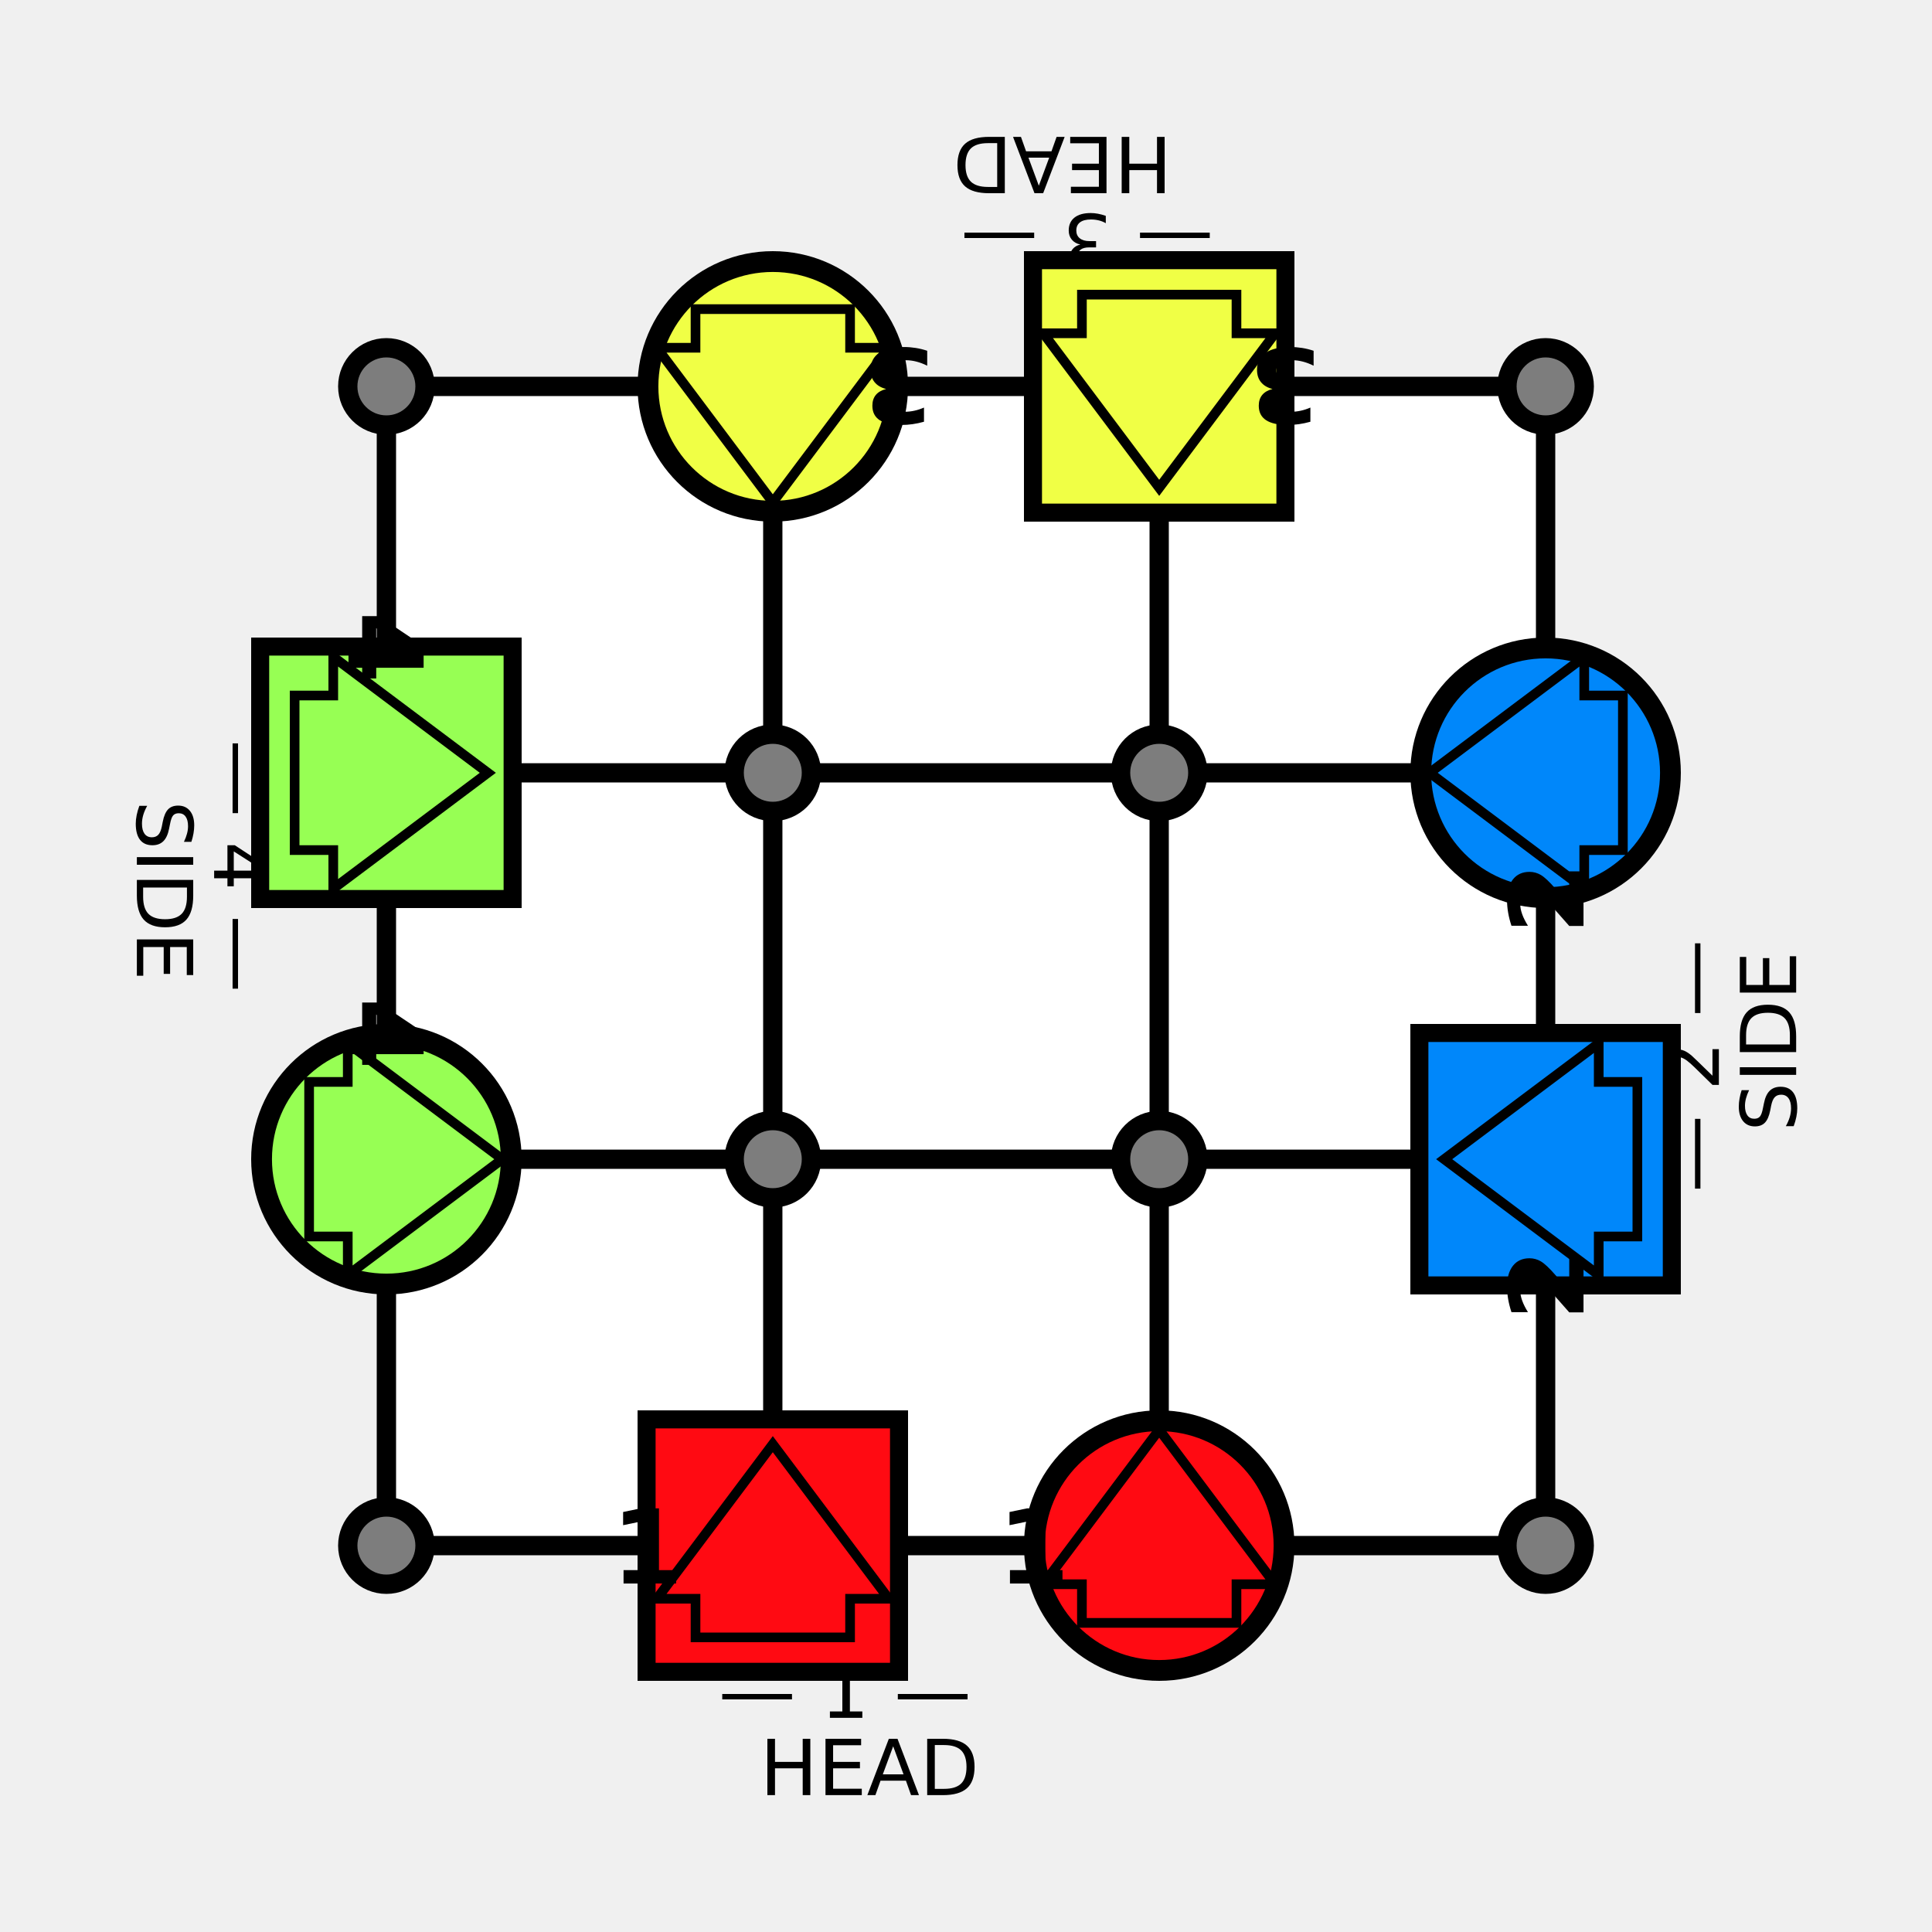
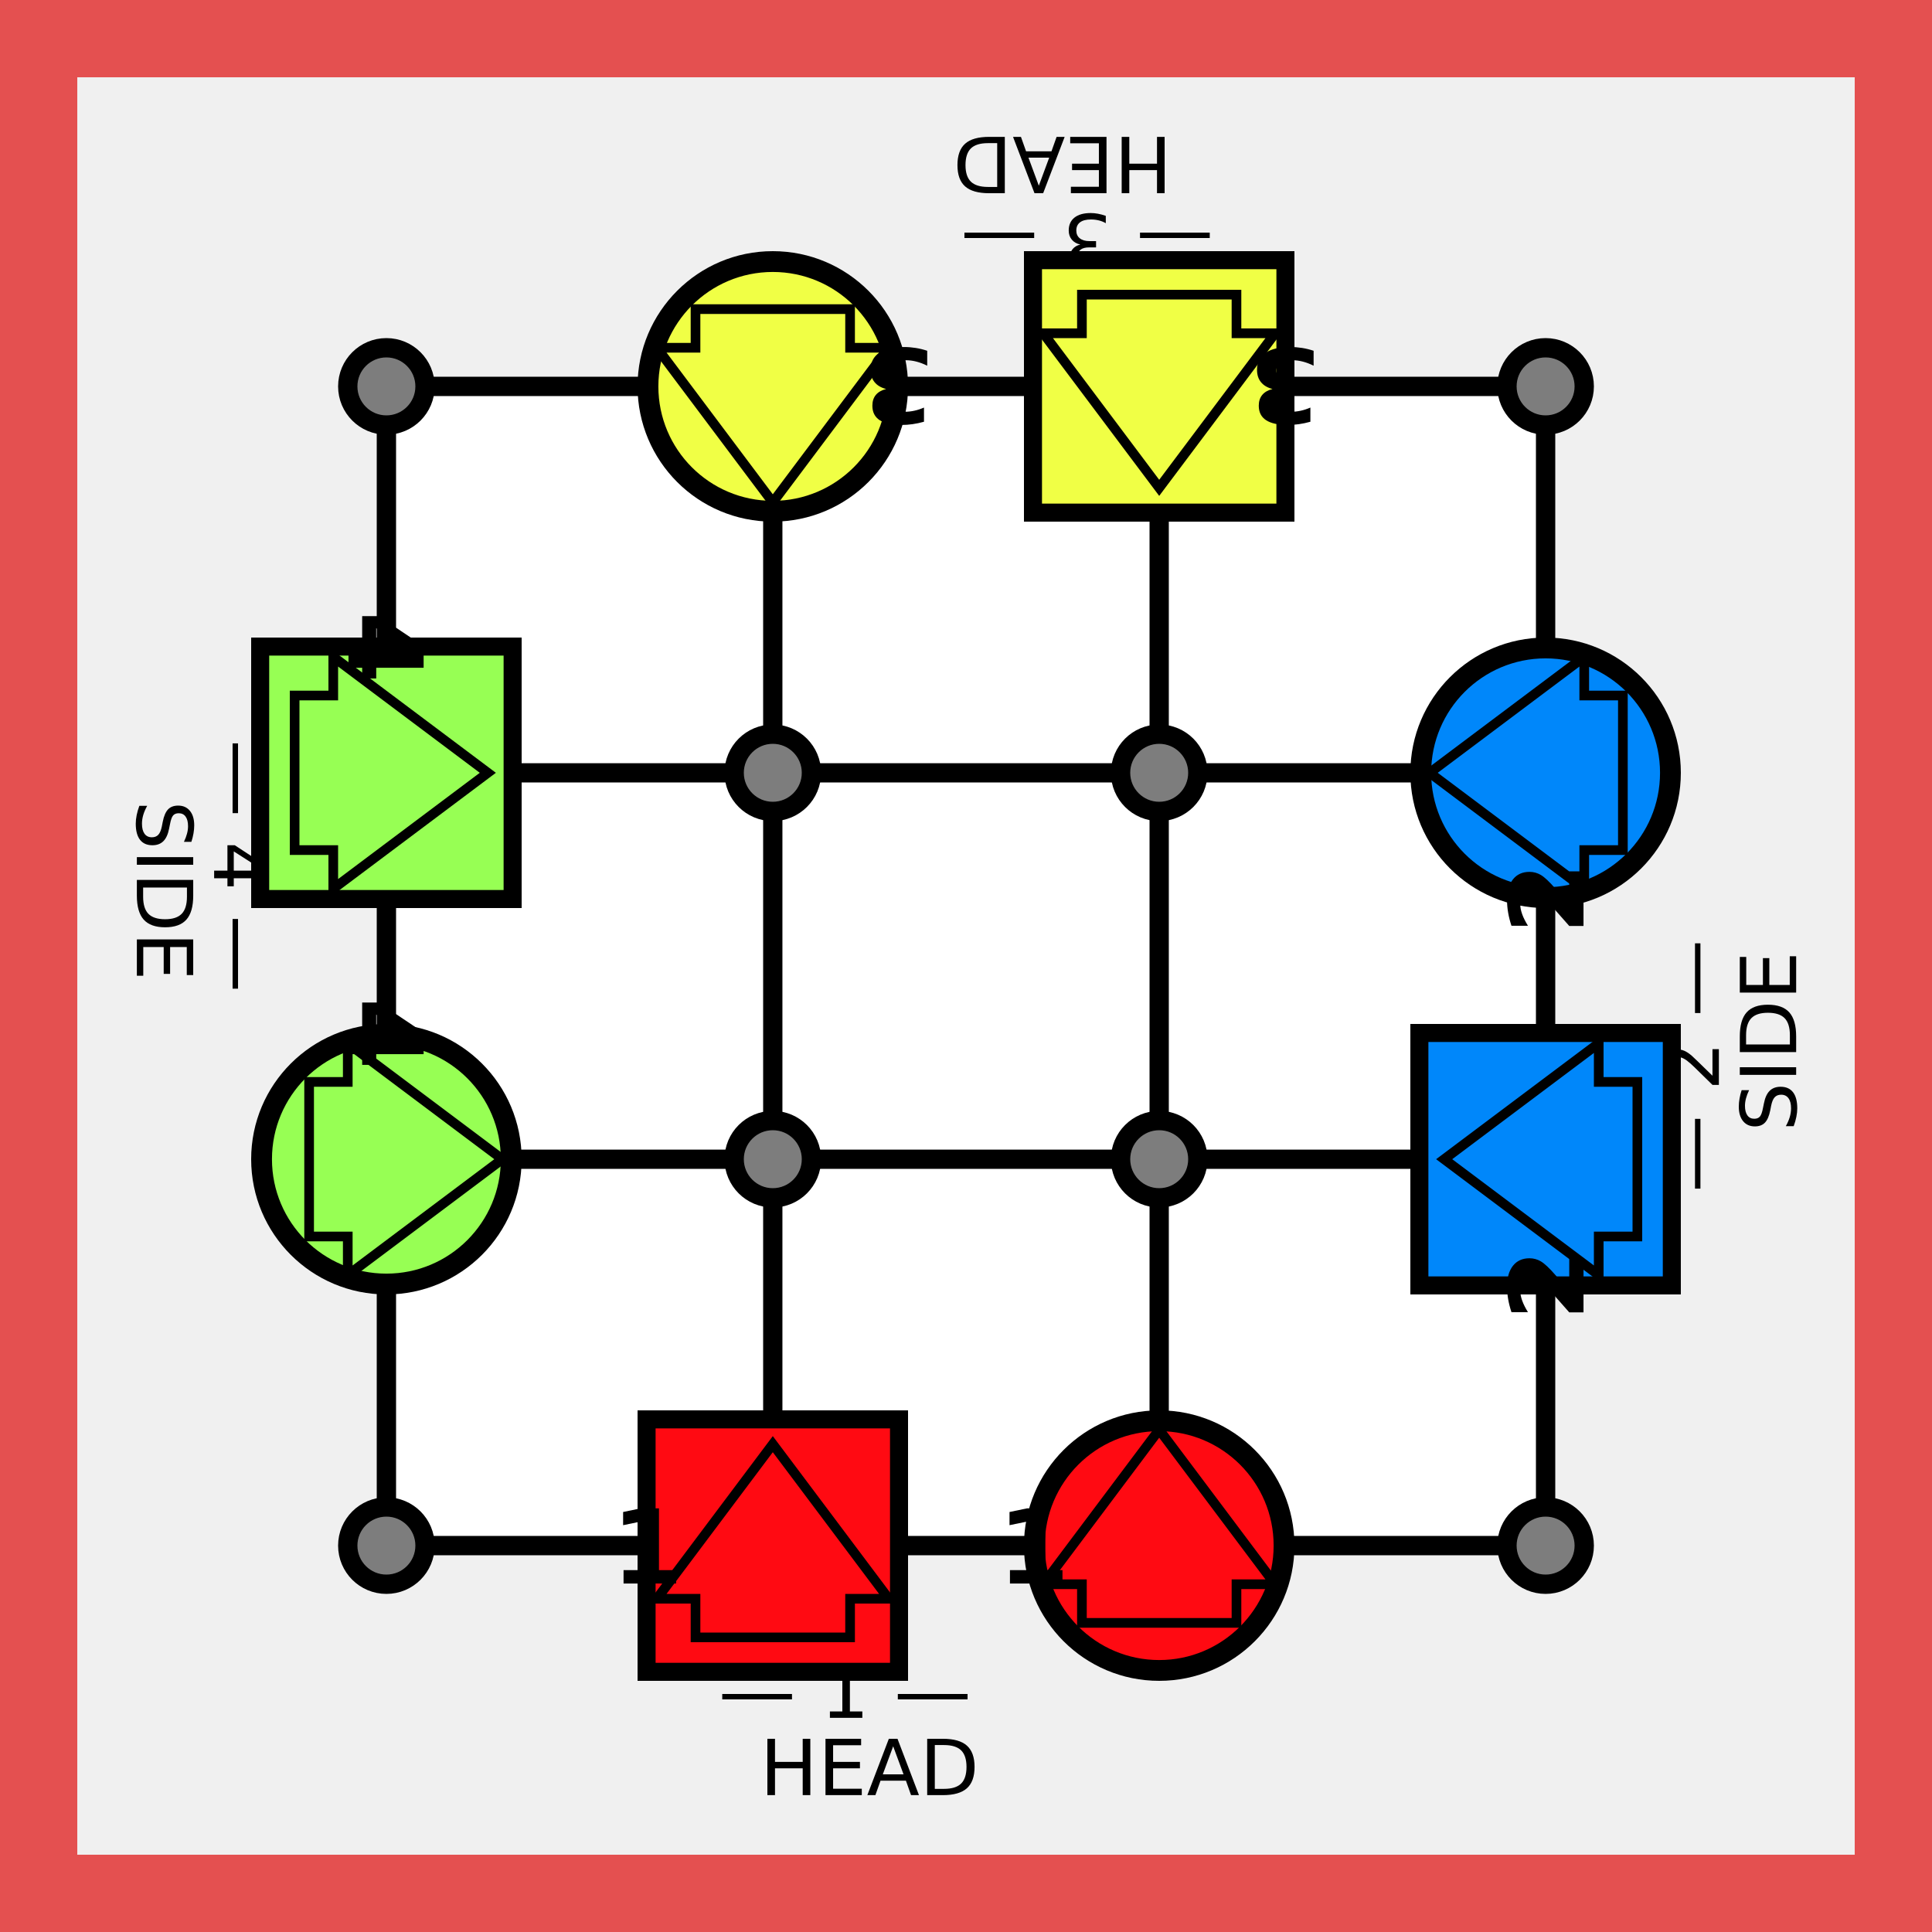
<svg xmlns="http://www.w3.org/2000/svg" width="900" height="900" id="svg2" version="1.0">
  <defs id="defs4">
    <marker orient="auto" refY="0" refX="0" id="Arrow1Lstart" style="overflow:visible">
      <path id="path3877" d="M 0,0 L 5,-5 L -12.5,0 L 5,5 L 0,0 z " style="fill-rule:evenodd;stroke:black;stroke-width:1pt;marker-start:none" transform="matrix(0.8,0,0,0.8,10,0)" />
    </marker>
  </defs>
+   <g id="layer1" style="display:inline">
+     <path style="fill:#df0000;fill-opacity:0.665;fill-rule:evenodd;stroke:none;stroke-width:4.5;stroke-linecap:square;stroke-linejoin:miter;stroke-miterlimit:4;stroke-dasharray:none;stroke-dashoffset:0;stroke-opacity:1;display:inline" d="M 0 0 L 0 900 L 900 900 L 900 0 L 0 0 z M 36 36 L 864 36 L 864 864 L 36 864 L 36 36 z " id="rect1948" />
+   </g>
  <g id="layer3" style="display:inline">
    <g id="g8510">
      <g transform="translate(90,90)" id="g5666">
        <rect style="fill:white;fill-opacity:1;fill-rule:evenodd;stroke:black;stroke-width:9;stroke-linecap:square;stroke-linejoin:miter;stroke-miterlimit:4;stroke-dasharray:none;stroke-dashoffset:0;stroke-opacity:1" id="rect1922" width="540" height="540" x="90" y="90" />
        <path style="fill:none;fill-opacity:0.75;fill-rule:evenodd;stroke:black;stroke-width:8.981;stroke-linecap:square;stroke-linejoin:miter;marker-start:none;stroke-miterlimit:4;stroke-dasharray:none;stroke-opacity:1" d="M 269.99,94.481 L 269.99,625.519" id="path2811" />
        <path style="fill:none;fill-opacity:0.75;fill-rule:evenodd;stroke:black;stroke-width:8.981;stroke-linecap:square;stroke-linejoin:miter;marker-start:none;stroke-miterlimit:4;stroke-dasharray:none;stroke-opacity:1" d="M 449.99,94.48 L 449.99,625.519" id="path2813" />
        <path style="fill:none;fill-opacity:0.75;fill-rule:evenodd;stroke:black;stroke-width:8.963;stroke-linecap:square;stroke-linejoin:miter;marker-start:none;stroke-miterlimit:4;stroke-dasharray:none;stroke-opacity:1" d="M 94.481,270.019 L 625.519,270.019" id="path2815" />
        <path style="fill:none;fill-opacity:0.75;fill-rule:evenodd;stroke:black;stroke-width:8.964;stroke-linecap:square;stroke-linejoin:miter;marker-start:none;stroke-miterlimit:4;stroke-dasharray:none;stroke-opacity:1" d="M 94.483,450.018 L 625.517,450.018" id="path2817" />
      </g>
      <g transform="translate(90,90)" style="fill:#7d7d7d;fill-opacity:1" id="g6590">
        <path style="fill:#7d7d7d;fill-opacity:1;fill-rule:evenodd;stroke:black;stroke-width:9;stroke-linecap:square;stroke-linejoin:miter;stroke-miterlimit:4;stroke-dasharray:none;stroke-dashoffset:0;stroke-opacity:1" id="path5673" d="M 288 270 A 18 18 0 1 1  252,270 A 18 18 0 1 1  288 270 z" />
        <path style="fill:#7d7d7d;fill-opacity:1;fill-rule:evenodd;stroke:black;stroke-width:9;stroke-linecap:square;stroke-linejoin:miter;stroke-miterlimit:4;stroke-dasharray:none;stroke-dashoffset:0;stroke-opacity:1" id="path6560" d="M 288 270 A 18 18 0 1 1  252,270 A 18 18 0 1 1  288 270 z" transform="translate(180,0)" />
        <path style="fill:#7d7d7d;fill-opacity:1;fill-rule:evenodd;stroke:black;stroke-width:9;stroke-linecap:square;stroke-linejoin:miter;stroke-miterlimit:4;stroke-dasharray:none;stroke-dashoffset:0;stroke-opacity:1" id="path6562" d="M 288 270 A 18 18 0 1 1  252,270 A 18 18 0 1 1  288 270 z" transform="translate(180,180)" />
        <path style="fill:#7d7d7d;fill-opacity:1;fill-rule:evenodd;stroke:black;stroke-width:9;stroke-linecap:square;stroke-linejoin:miter;stroke-miterlimit:4;stroke-dasharray:none;stroke-dashoffset:0;stroke-opacity:1" id="path6564" d="M 288 270 A 18 18 0 1 1  252,270 A 18 18 0 1 1  288 270 z" transform="translate(0,180)" />
        <path style="fill:#7d7d7d;fill-opacity:1;fill-rule:evenodd;stroke:black;stroke-width:9;stroke-linecap:square;stroke-linejoin:miter;stroke-miterlimit:4;stroke-dasharray:none;stroke-dashoffset:0;stroke-opacity:1" id="path6566" d="M 288 270 A 18 18 0 1 1  252,270 A 18 18 0 1 1  288 270 z" transform="translate(0,360)" />
        <path style="fill:#7d7d7d;fill-opacity:1;fill-rule:evenodd;stroke:black;stroke-width:9;stroke-linecap:square;stroke-linejoin:miter;stroke-miterlimit:4;stroke-dasharray:none;stroke-dashoffset:0;stroke-opacity:1" id="path6568" d="M 288 270 A 18 18 0 1 1  252,270 A 18 18 0 1 1  288 270 z" transform="translate(180,360)" />
        <path style="fill:#7d7d7d;fill-opacity:1;fill-rule:evenodd;stroke:black;stroke-width:9;stroke-linecap:square;stroke-linejoin:miter;stroke-miterlimit:4;stroke-dasharray:none;stroke-dashoffset:0;stroke-opacity:1" id="path6570" d="M 288 270 A 18 18 0 1 1  252,270 A 18 18 0 1 1  288 270 z" transform="translate(180,-180)" />
        <path style="fill:#7d7d7d;fill-opacity:1;fill-rule:evenodd;stroke:black;stroke-width:9;stroke-linecap:square;stroke-linejoin:miter;stroke-miterlimit:4;stroke-dasharray:none;stroke-dashoffset:0;stroke-opacity:1" id="path6572" d="M 288 270 A 18 18 0 1 1  252,270 A 18 18 0 1 1  288 270 z" transform="translate(0,-180)" />
        <path style="fill:#7d7d7d;fill-opacity:1;fill-rule:evenodd;stroke:black;stroke-width:9;stroke-linecap:square;stroke-linejoin:miter;stroke-miterlimit:4;stroke-dasharray:none;stroke-dashoffset:0;stroke-opacity:1" id="path6574" d="M 288 270 A 18 18 0 1 1  252,270 A 18 18 0 1 1  288 270 z" transform="translate(-180,180)" />
        <path style="fill:#7d7d7d;fill-opacity:1;fill-rule:evenodd;stroke:black;stroke-width:9;stroke-linecap:square;stroke-linejoin:miter;stroke-miterlimit:4;stroke-dasharray:none;stroke-dashoffset:0;stroke-opacity:1" id="path6576" d="M 288 270 A 18 18 0 1 1  252,270 A 18 18 0 1 1  288 270 z" transform="translate(-180,360)" />
        <path style="fill:#7d7d7d;fill-opacity:1;fill-rule:evenodd;stroke:black;stroke-width:9;stroke-linecap:square;stroke-linejoin:miter;stroke-miterlimit:4;stroke-dasharray:none;stroke-dashoffset:0;stroke-opacity:1" id="path6578" d="M 288 270 A 18 18 0 1 1  252,270 A 18 18 0 1 1  288 270 z" transform="translate(-180,0)" />
        <path style="fill:#7d7d7d;fill-opacity:1;fill-rule:evenodd;stroke:black;stroke-width:9;stroke-linecap:square;stroke-linejoin:miter;stroke-miterlimit:4;stroke-dasharray:none;stroke-dashoffset:0;stroke-opacity:1" id="path6580" d="M 288 270 A 18 18 0 1 1  252,270 A 18 18 0 1 1  288 270 z" transform="translate(360,0)" />
        <path style="fill:#7d7d7d;fill-opacity:1;fill-rule:evenodd;stroke:black;stroke-width:9;stroke-linecap:square;stroke-linejoin:miter;stroke-miterlimit:4;stroke-dasharray:none;stroke-dashoffset:0;stroke-opacity:1" id="path6582" d="M 288 270 A 18 18 0 1 1  252,270 A 18 18 0 1 1  288 270 z" transform="translate(360,180)" />
        <path style="fill:#7d7d7d;fill-opacity:1;fill-rule:evenodd;stroke:black;stroke-width:9;stroke-linecap:square;stroke-linejoin:miter;stroke-miterlimit:4;stroke-dasharray:none;stroke-dashoffset:0;stroke-opacity:1" id="path6584" d="M 288 270 A 18 18 0 1 1  252,270 A 18 18 0 1 1  288 270 z" transform="translate(360,360)" />
        <path style="fill:#7d7d7d;fill-opacity:1;fill-rule:evenodd;stroke:black;stroke-width:9;stroke-linecap:square;stroke-linejoin:miter;stroke-miterlimit:4;stroke-dasharray:none;stroke-dashoffset:0;stroke-opacity:1" id="path6586" d="M 288 270 A 18 18 0 1 1  252,270 A 18 18 0 1 1  288 270 z" transform="translate(-180,-180)" />
        <path style="fill:#7d7d7d;fill-opacity:1;fill-rule:evenodd;stroke:black;stroke-width:9;stroke-linecap:square;stroke-linejoin:miter;stroke-miterlimit:4;stroke-dasharray:none;stroke-dashoffset:0;stroke-opacity:1" id="path6588" d="M 288 270 A 18 18 0 1 1  252,270 A 18 18 0 1 1  288 270 z" transform="translate(360,-180)" />
      </g>
      <text id="text7493" y="800.244" x="445.078" style="font-size:36px;font-style:normal;font-variant:normal;font-weight:normal;font-stretch:normal;text-align:center;line-height:100%;writing-mode:lr-tb;text-anchor:middle;fill:black;fill-opacity:1;stroke:none;stroke-width:1px;stroke-linecap:butt;stroke-linejoin:miter;stroke-opacity:1;font-family:Bitstream Vera Sans" xml:space="preserve">
        <tspan y="800.244" x="445.078" id="tspan7505">— 1 —</tspan>
        <tspan y="836.244" x="445.078" id="tspan7507">HEAD</tspan>
      </text>
      <text transform="scale(-1,-1)" id="text7509" y="-99.756" x="-454.922" style="font-size:36px;font-style:normal;font-variant:normal;font-weight:normal;font-stretch:normal;text-align:center;line-height:100%;writing-mode:lr-tb;text-anchor:middle;fill:black;fill-opacity:1;stroke:none;stroke-width:1px;stroke-linecap:butt;stroke-linejoin:miter;stroke-opacity:1;font-family:Bitstream Vera Sans" xml:space="preserve">
        <tspan id="tspan7515" y="-99.756" x="-454.922">— 3 —</tspan>
        <tspan y="-63.756" x="-454.922" id="tspan7513">HEAD</tspan>
      </text>
      <text transform="matrix(0,-1,1,0,0,0)" id="text7519" y="800.719" x="-445.078" style="font-size:36px;font-style:normal;font-variant:normal;font-weight:normal;font-stretch:normal;text-align:center;line-height:100%;writing-mode:lr-tb;text-anchor:middle;fill:black;fill-opacity:1;stroke:none;stroke-width:1px;stroke-linecap:butt;stroke-linejoin:miter;stroke-opacity:1;font-family:Bitstream Vera Sans" xml:space="preserve">
        <tspan y="800.719" x="-445.078" id="tspan7521">— 2 —</tspan>
        <tspan y="836.719" x="-445.078" id="tspan7523">SIDE</tspan>
      </text>
      <text transform="matrix(0,1,-1,0,0,0)" id="text7525" y="-99.756" x="454.922" style="font-size:36px;font-style:normal;font-variant:normal;font-weight:normal;font-stretch:normal;text-align:center;line-height:100%;writing-mode:lr-tb;text-anchor:middle;fill:black;fill-opacity:1;stroke:none;stroke-width:1px;stroke-linecap:butt;stroke-linejoin:miter;stroke-opacity:1;font-family:Bitstream Vera Sans" xml:space="preserve">
        <tspan y="-99.756" x="454.922" id="tspan7527">— 4 —</tspan>
        <tspan y="-63.756" x="454.922" id="tspan7529">SIDE</tspan>
      </text>
    </g>
  </g>
  <g id="layer2" style="display:inline">
    <g id="g13214">
      <rect y="661.2" x="301.2" height="117.6" width="117.6" id="rect9508" style="fill:#ff0a12;fill-opacity:1;fill-rule:evenodd;stroke:black;stroke-width:8.4;stroke-linecap:square;stroke-linejoin:miter;stroke-miterlimit:4;stroke-dasharray:none;stroke-dashoffset:0;stroke-opacity:1" />
      <path id="path12218" d="M 360,672.75 L 306,744.75 L 324,744.75 L 324,762.75 L 396,762.75 L 396,744.75 L 414,744.75 L 360,672.75 z " style="fill:none;fill-opacity:0.75;fill-rule:evenodd;stroke:black;stroke-width:4.5;stroke-linecap:butt;stroke-linejoin:miter;stroke-miterlimit:4;stroke-dasharray:none;stroke-opacity:1" />
      <text id="text12220" y="737.66" x="360.041" style="font-size:48px;font-style:normal;font-variant:normal;font-weight:bold;font-stretch:normal;text-align:center;line-height:125%;writing-mode:lr-tb;text-anchor:middle;fill:black;fill-opacity:1;stroke:none;stroke-width:1px;stroke-linecap:butt;stroke-linejoin:miter;stroke-opacity:1;font-family:Bitstream Vera Sans" xml:space="preserve">
        <tspan y="737.66" x="360.041" id="tspan12222">1</tspan>
      </text>
    </g>
    <g id="g13220">
      <path transform="matrix(1.076924,0,0,1.076923,-99.69286,-113.5384)" d="M 648 774 A 54 54 0 1 1  540,774 A 54 54 0 1 1  648 774 z" id="path8621" style="fill:#ff0a12;fill-opacity:1;fill-rule:evenodd;stroke:black;stroke-width:9;stroke-linecap:round;stroke-linejoin:round;stroke-miterlimit:4;stroke-dasharray:none;stroke-dashoffset:0;stroke-opacity:1" />
      <path id="path11329" d="M 540,666 L 486,738 L 504,738 L 504,756 L 576,756 L 576,738 L 594,738 L 540,666 z " style="fill:none;fill-opacity:0.75;fill-rule:evenodd;stroke:black;stroke-width:4.5;stroke-linecap:butt;stroke-linejoin:miter;stroke-miterlimit:4;stroke-dasharray:none;stroke-opacity:1" />
      <text id="text13113" y="737.66" x="540.041" style="font-size:48px;font-style:normal;font-variant:normal;font-weight:bold;font-stretch:normal;text-align:center;line-height:125%;writing-mode:lr-tb;text-anchor:middle;fill:black;fill-opacity:1;stroke:none;stroke-width:1px;stroke-linecap:butt;stroke-linejoin:miter;stroke-opacity:1;font-family:Bitstream Vera Sans" xml:space="preserve">
        <tspan y="737.66" x="540.041" id="tspan13115">1</tspan>
      </text>
    </g>
    <g id="g13238">
      <rect transform="scale(-1,1)" y="121.2" x="-598.8" height="117.6" width="117.6" id="rect10403" style="fill:#f0ff45;fill-opacity:1;fill-rule:evenodd;stroke:black;stroke-width:8.4;stroke-linecap:square;stroke-linejoin:miter;stroke-miterlimit:4;stroke-dasharray:none;stroke-dashoffset:0;stroke-opacity:1" />
      <path id="path13132" d="M 540,227.25 L 594,155.25 L 576,155.25 L 576,137.25 L 504,137.25 L 504,155.25 L 486,155.25 L 540,227.25 z " style="fill:none;fill-opacity:0.75;fill-rule:evenodd;stroke:black;stroke-width:4.5;stroke-linecap:butt;stroke-linejoin:miter;stroke-miterlimit:4;stroke-dasharray:none;stroke-opacity:1" />
      <text transform="scale(-1,-1)" id="text13134" y="-162.34" x="-539.959" style="font-size:48px;font-style:normal;font-variant:normal;font-weight:bold;font-stretch:normal;text-align:center;line-height:125%;writing-mode:lr-tb;text-anchor:middle;fill:black;fill-opacity:1;stroke:none;stroke-width:1px;stroke-linecap:butt;stroke-linejoin:miter;stroke-opacity:1;font-family:Bitstream Vera Sans" xml:space="preserve">
        <tspan y="-162.34" x="-539.959" id="tspan13206">3</tspan>
      </text>
    </g>
    <g id="g13244">
      <path transform="matrix(-1.076924,0,0,1.076923,999.6929,-653.5384)" d="M 648 774 A 54 54 0 1 1  540,774 A 54 54 0 1 1  648 774 z" id="path10401" style="fill:#f0ff45;fill-opacity:1;fill-rule:evenodd;stroke:black;stroke-width:9;stroke-linecap:round;stroke-linejoin:round;stroke-miterlimit:4;stroke-dasharray:none;stroke-dashoffset:0;stroke-opacity:1" />
      <path id="path13130" d="M 360,234 L 414,162 L 396,162 L 396,144 L 324,144 L 324,162 L 306,162 L 360,234 z " style="fill:none;fill-opacity:0.75;fill-rule:evenodd;stroke:black;stroke-width:4.5;stroke-linecap:butt;stroke-linejoin:miter;stroke-miterlimit:4;stroke-dasharray:none;stroke-opacity:1" />
      <text transform="scale(-1,-1)" id="text13138" y="-162.34" x="-359.959" style="font-size:48px;font-style:normal;font-variant:normal;font-weight:bold;font-stretch:normal;text-align:center;line-height:125%;writing-mode:lr-tb;text-anchor:middle;fill:black;fill-opacity:1;stroke:none;stroke-width:1px;stroke-linecap:butt;stroke-linejoin:miter;stroke-opacity:1;font-family:Bitstream Vera Sans" xml:space="preserve">
        <tspan y="-162.34" x="-359.959" id="tspan13208">3</tspan>
      </text>
    </g>
    <g id="g13250">
      <rect transform="matrix(0,1,-1,0,0,0)" y="-238.8" x="301.2" height="117.6" width="117.6" id="rect10409" style="fill:#97ff54;fill-opacity:1;fill-rule:evenodd;stroke:black;stroke-width:8.4;stroke-linecap:square;stroke-linejoin:miter;stroke-miterlimit:4;stroke-dasharray:none;stroke-dashoffset:0;stroke-opacity:1" />
      <path id="path13148" d="M 227.25,360 L 155.25,306 L 155.25,324 L 137.25,324 L 137.25,396 L 155.25,396 L 155.25,414 L 227.25,360 z " style="fill:none;fill-opacity:0.75;fill-rule:evenodd;stroke:black;stroke-width:4.5;stroke-linecap:butt;stroke-linejoin:miter;stroke-miterlimit:4;stroke-dasharray:none;stroke-opacity:1" />
      <text transform="matrix(0,1,-1,0,0,0)" id="text13150" y="-162.34" x="360.041" style="font-size:48px;font-style:normal;font-variant:normal;font-weight:bold;font-stretch:normal;text-align:center;line-height:125%;writing-mode:lr-tb;text-anchor:middle;fill:black;fill-opacity:1;stroke:none;stroke-width:1px;stroke-linecap:butt;stroke-linejoin:miter;stroke-opacity:1;font-family:Bitstream Vera Sans" xml:space="preserve">
        <tspan y="-162.34" x="360.041" id="tspan13210">4</tspan>
      </text>
    </g>
    <g id="g13256">
      <path transform="matrix(0,1.076924,-1.076923,0,1013.538,-99.6929)" d="M 648 774 A 54 54 0 1 1  540,774 A 54 54 0 1 1  648 774 z" id="path10407" style="fill:#97ff54;fill-opacity:1;fill-rule:evenodd;stroke:black;stroke-width:9;stroke-linecap:round;stroke-linejoin:round;stroke-miterlimit:4;stroke-dasharray:none;stroke-dashoffset:0;stroke-opacity:1" />
      <path id="path13146" d="M 234,540 L 162,486 L 162,504 L 144,504 L 144,576 L 162,576 L 162,594 L 234,540 z " style="fill:none;fill-opacity:0.75;fill-rule:evenodd;stroke:black;stroke-width:4.5;stroke-linecap:butt;stroke-linejoin:miter;stroke-miterlimit:4;stroke-dasharray:none;stroke-opacity:1" />
      <text transform="matrix(0,1,-1,0,0,0)" id="text13154" y="-162.34" x="540.041" style="font-size:48px;font-style:normal;font-variant:normal;font-weight:bold;font-stretch:normal;text-align:center;line-height:125%;writing-mode:lr-tb;text-anchor:middle;fill:black;fill-opacity:1;stroke:none;stroke-width:1px;stroke-linecap:butt;stroke-linejoin:miter;stroke-opacity:1;font-family:Bitstream Vera Sans" xml:space="preserve">
        <tspan y="-162.34" x="540.041" id="tspan13212">4</tspan>
      </text>
    </g>
    <g id="g13226">
      <rect transform="matrix(0,-1,-1,0,0,0)" y="-778.8" x="-598.8" height="117.6" width="117.6" id="rect10422" style="fill:#0087fa;fill-opacity:1;fill-rule:evenodd;stroke:black;stroke-width:8.4;stroke-linecap:square;stroke-linejoin:miter;stroke-miterlimit:4;stroke-dasharray:none;stroke-dashoffset:0;stroke-opacity:1" />
      <path id="path13164" d="M 672.75,540 L 744.75,594 L 744.75,576 L 762.75,576 L 762.75,504 L 744.75,504 L 744.75,486 L 672.75,540 z " style="fill:none;fill-opacity:0.75;fill-rule:evenodd;stroke:black;stroke-width:4.5;stroke-linecap:butt;stroke-linejoin:miter;stroke-miterlimit:4;stroke-dasharray:none;stroke-opacity:1" />
      <text transform="matrix(0,-1,1,0,0,0)" id="text13166" y="737.66" x="-539.959" style="font-size:48px;font-style:normal;font-variant:normal;font-weight:bold;font-stretch:normal;text-align:center;line-height:125%;writing-mode:lr-tb;text-anchor:middle;fill:black;fill-opacity:1;stroke:none;stroke-width:1px;stroke-linecap:butt;stroke-linejoin:miter;stroke-opacity:1;font-family:Bitstream Vera Sans" xml:space="preserve">
        <tspan y="737.66" x="-539.959" id="tspan13202">2</tspan>
      </text>
    </g>
    <g id="g13232">
      <path transform="matrix(0,-1.076924,-1.076923,0,1553.538,999.6929)" d="M 648 774 A 54 54 0 1 1  540,774 A 54 54 0 1 1  648 774 z" id="path10420" style="fill:#0087fa;fill-opacity:1;fill-rule:evenodd;stroke:black;stroke-width:9;stroke-linecap:round;stroke-linejoin:round;stroke-miterlimit:4;stroke-dasharray:none;stroke-dashoffset:0;stroke-opacity:1" />
      <path id="path13162" d="M 666,360 L 738,414 L 738,396 L 756,396 L 756,324 L 738,324 L 738,306 L 666,360 z " style="fill:none;fill-opacity:0.75;fill-rule:evenodd;stroke:black;stroke-width:4.5;stroke-linecap:butt;stroke-linejoin:miter;stroke-miterlimit:4;stroke-dasharray:none;stroke-opacity:1" />
      <text transform="matrix(0,-1,1,0,0,0)" id="text13170" y="737.66" x="-359.959" style="font-size:48px;font-style:normal;font-variant:normal;font-weight:bold;font-stretch:normal;text-align:center;line-height:125%;writing-mode:lr-tb;text-anchor:middle;fill:black;fill-opacity:1;stroke:none;stroke-width:1px;stroke-linecap:butt;stroke-linejoin:miter;stroke-opacity:1;font-family:Bitstream Vera Sans" xml:space="preserve">
        <tspan y="737.66" x="-359.959" id="tspan13204">2</tspan>
      </text>
    </g>
  </g>
</svg>
